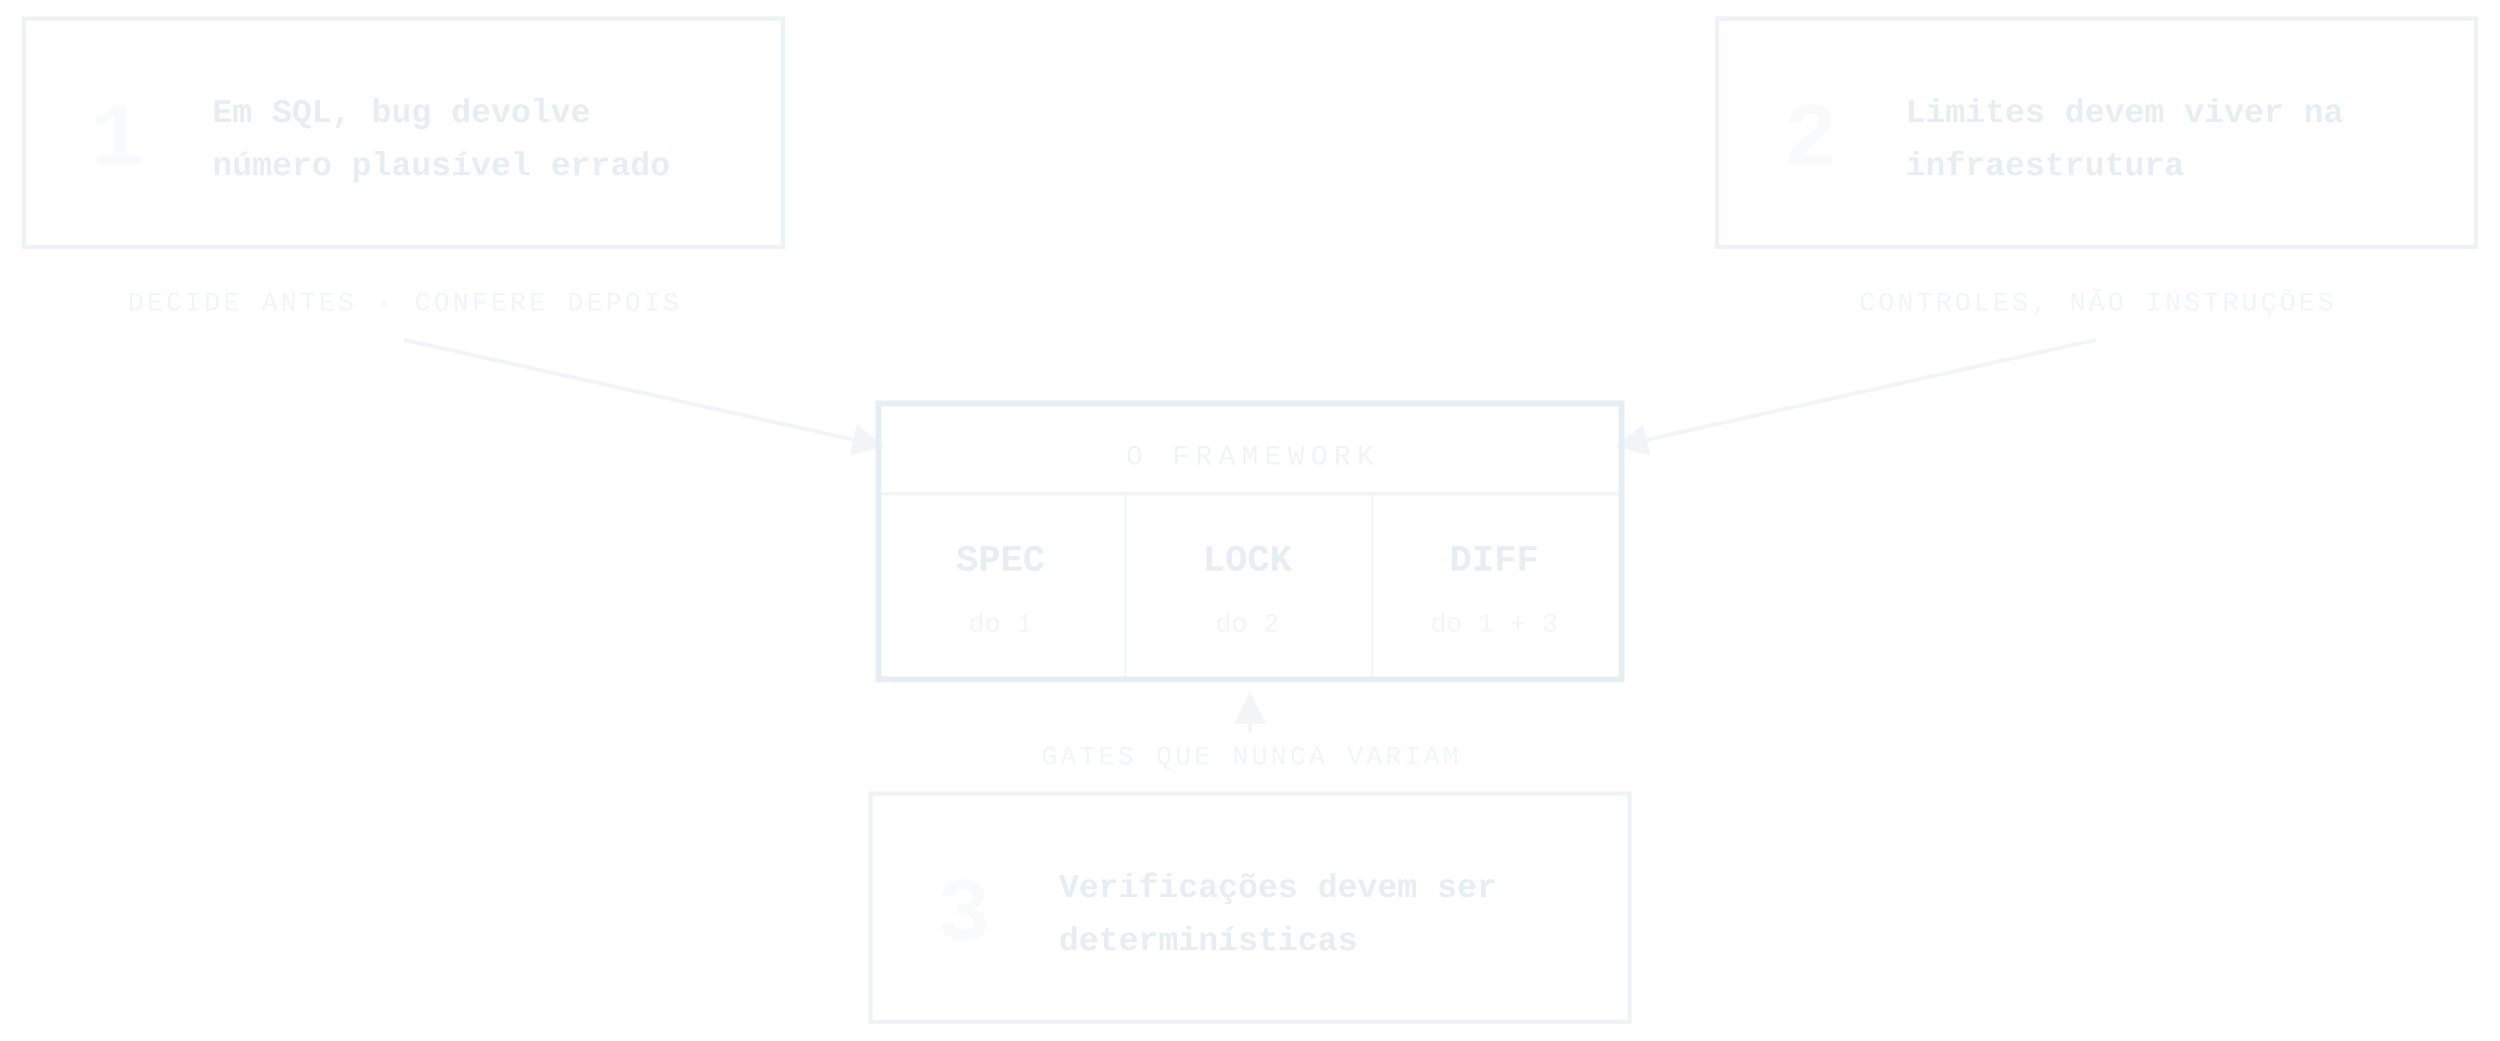
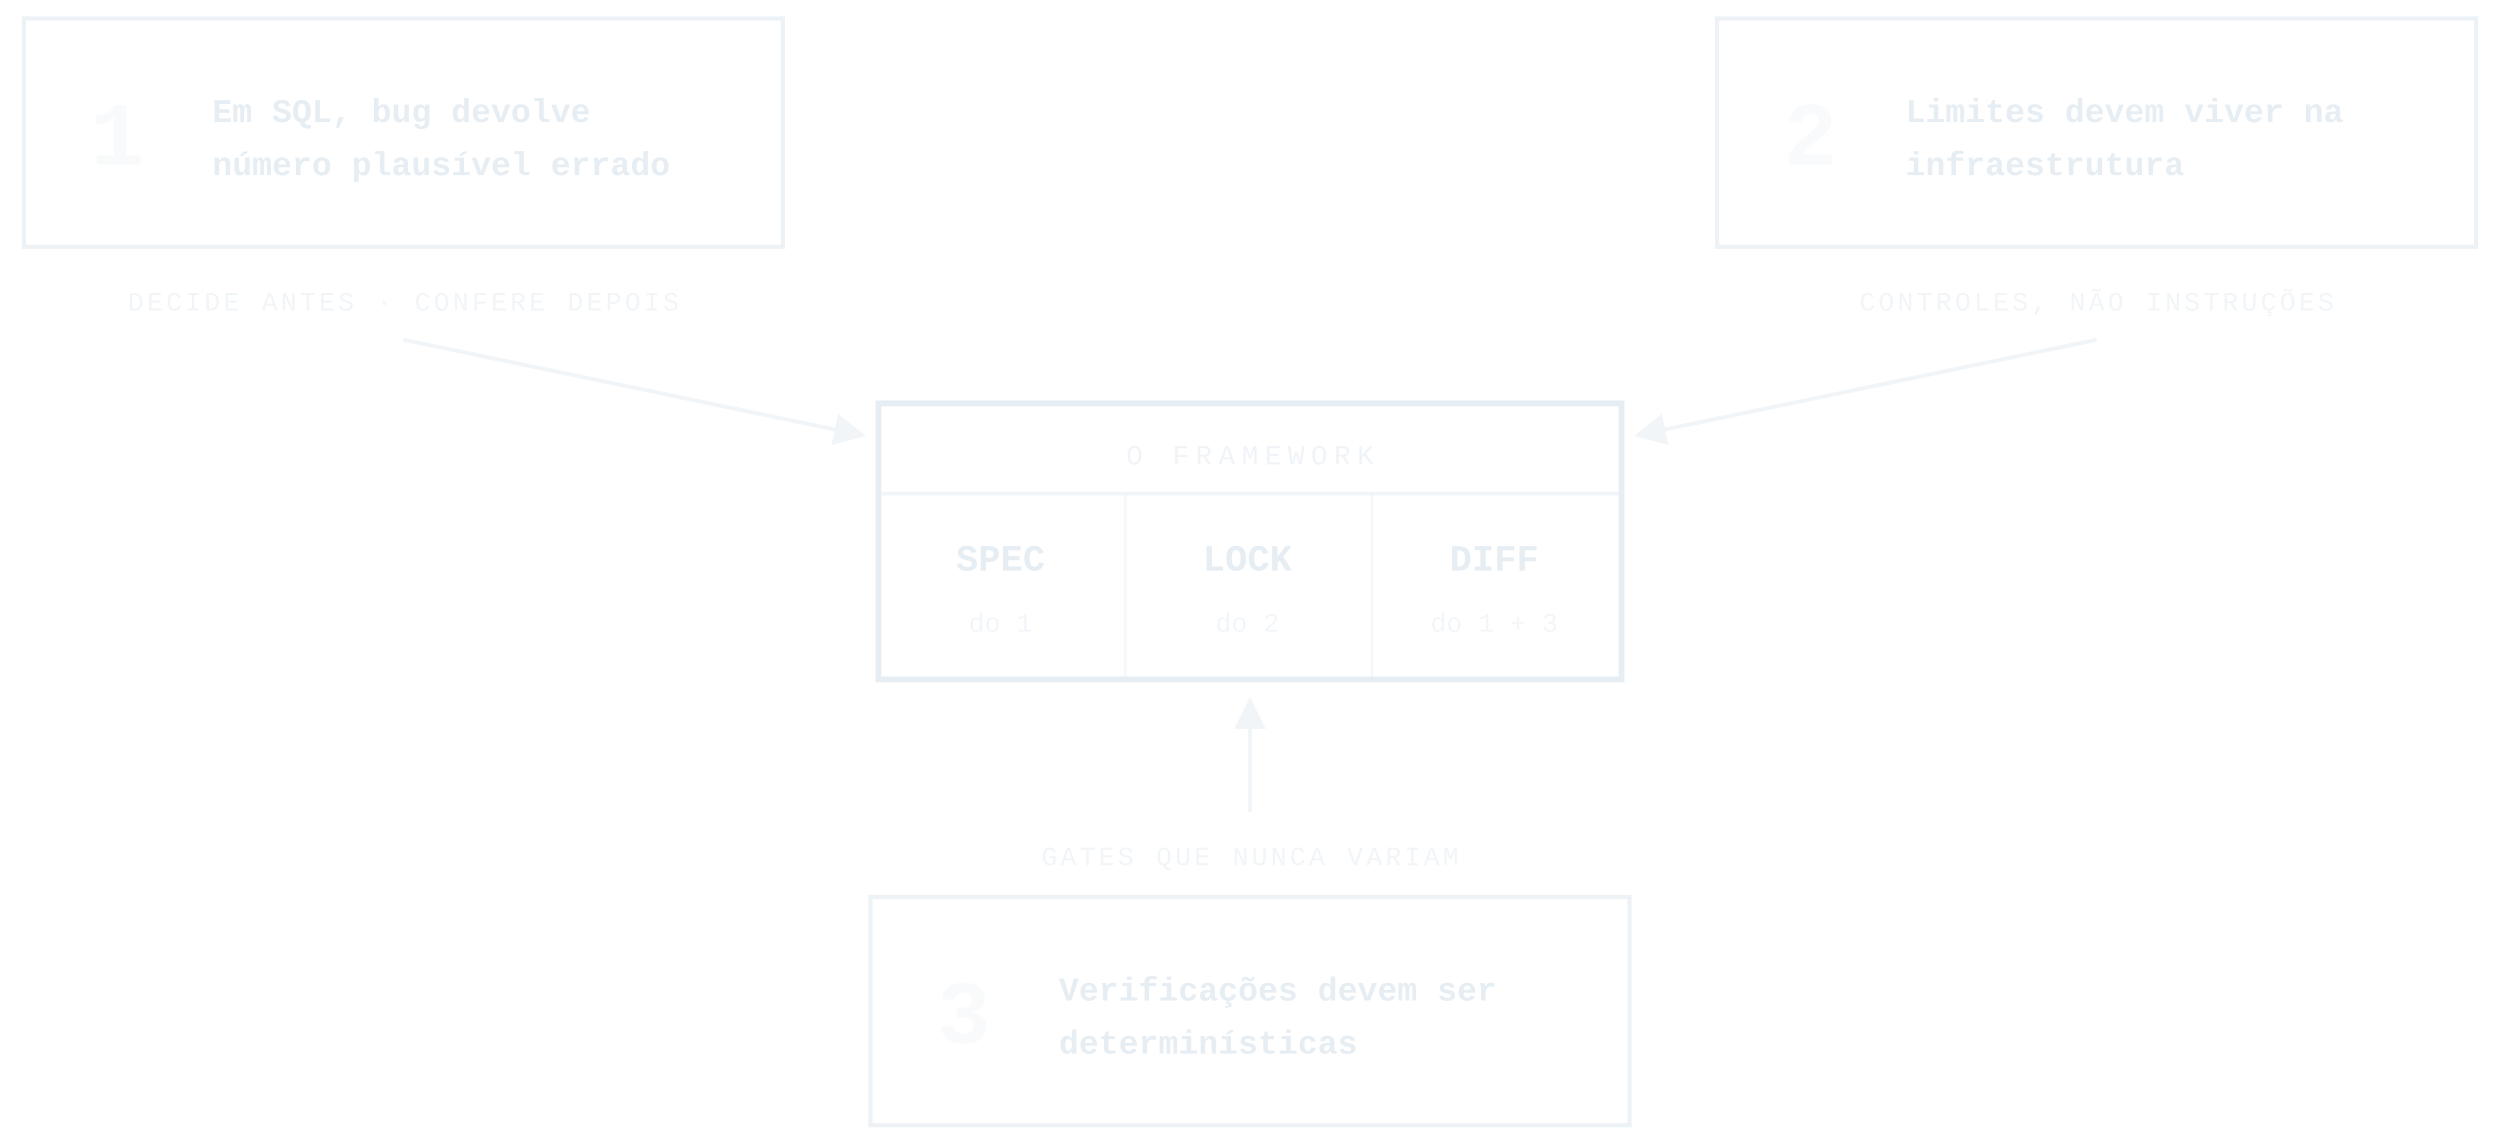
- <svg xmlns="http://www.w3.org/2000/svg" viewBox="0 0 942 392" width="942" height="392" role="img" aria-label="Os três princípios alimentam o framework: o princípio 1 molda Spec e Diff, o 2 molda Lock, o 3 molda Diff" font-family="&quot;SFMono-Regular&quot;,Menlo,Consolas,&quot;Liberation Mono&quot;,monospace">
+ <svg xmlns="http://www.w3.org/2000/svg" viewBox="0 0 942 430" width="942" height="430" role="img" aria-label="Os três princípios alimentam o framework: o princípio 1 molda Spec e Diff, o 2 molda Lock, o 3 molda Diff" font-family="&quot;SFMono-Regular&quot;,Menlo,Consolas,&quot;Liberation Mono&quot;,monospace">
  <defs>
    <marker id="a" viewBox="0 0 9 9" refX="8" refY="4.5" markerWidth="8" markerHeight="8" orient="auto">
      <path d="M0 0 L9 4.5 L0 9 z" fill="#e6edf3" />
    </marker>
  </defs>
  <g fill="none" stroke="#e6edf3" stroke-width="1.6" opacity=".7">
    <rect x="9" y="7" width="286" height="86" />
    <rect x="647" y="7" width="286" height="86" />
-     <rect x="328" y="299" width="286" height="86" />
+     <rect x="328" y="338" width="286" height="86" />
  </g>
  <text x="34" y="62" font-size="34" font-weight="600" fill="#e6edf3" opacity=".28">1</text>
  <text x="80" y="46" font-size="12.5" font-weight="600" fill="#e6edf3">Em SQL, bug devolve</text>
  <text x="80" y="66" font-size="12.5" font-weight="600" fill="#e6edf3">número plausível errado</text>
  <text x="672" y="62" font-size="34" font-weight="600" fill="#e6edf3" opacity=".28">2</text>
  <text x="718" y="46" font-size="12.5" font-weight="600" fill="#e6edf3">Limites devem viver na</text>
  <text x="718" y="66" font-size="12.5" font-weight="600" fill="#e6edf3">infraestrutura</text>
-   <text x="353" y="354" font-size="34" font-weight="600" fill="#e6edf3" opacity=".28">3</text>
-   <text x="399" y="338" font-size="12.5" font-weight="600" fill="#e6edf3">Verificações devem ser</text>
-   <text x="399" y="358" font-size="12.5" font-weight="600" fill="#e6edf3">determinísticas</text>
+   <text x="353" y="393" font-size="34" font-weight="600" fill="#e6edf3" opacity=".28">3</text>
+   <text x="399" y="377" font-size="12.5" font-weight="600" fill="#e6edf3">Verificações devem ser</text>
+   <text x="399" y="397" font-size="12.5" font-weight="600" fill="#e6edf3">determinísticas</text>
  <text x="152" y="117" text-anchor="middle" font-size="10" letter-spacing="1.2" fill="#e6edf3" opacity=".55">DECIDE ANTES · CONFERE DEPOIS</text>
  <text x="790" y="117" text-anchor="middle" font-size="10" letter-spacing="1.2" fill="#e6edf3" opacity=".55">CONTROLES, NÃO INSTRUÇÕES</text>
-   <text x="471" y="288" text-anchor="middle" font-size="10" letter-spacing="1.2" fill="#e6edf3" opacity=".55">GATES QUE NUNCA VARIAM</text>
+   <text x="471" y="326" text-anchor="middle" font-size="10" letter-spacing="1.2" fill="#e6edf3" opacity=".55">GATES QUE NUNCA VARIAM</text>
  <g fill="none" stroke="#e6edf3" stroke-width="1.5" opacity=".55" marker-end="url(#a)">
-     <path d="M152 128 L332 168" />
-     <path d="M790 128 L610 168" />
-     <path d="M471 276 L471 262" />
+     <path d="M152 128 L325 164" />
+     <path d="M790 128 L617 164" />
+     <path d="M471 306 L471 264" />
  </g>
  <rect x="331" y="152" width="280" height="104" fill="none" stroke="#e6edf3" stroke-width="2.2" />
  <path d="M331 186h280" stroke="#e6edf3" stroke-width="1.4" opacity=".55" fill="none" />
  <path d="M424 186v70M517 186v70" stroke="#e6edf3" stroke-width="1" opacity=".4" fill="none" />
  <text x="471" y="175" text-anchor="middle" font-size="10.5" letter-spacing="2.4" fill="#e6edf3" opacity=".6">O FRAMEWORK</text>
  <g text-anchor="middle" fill="#e6edf3" font-size="14" font-weight="600">
    <text x="377" y="215">SPEC</text>
    <text x="470" y="215">LOCK</text>
    <text x="563" y="215">DIFF</text>
  </g>
  <g text-anchor="middle" fill="#e6edf3" opacity=".5" font-size="10">
    <text x="377" y="238">do 1</text>
    <text x="470" y="238">do 2</text>
    <text x="563" y="238">do 1 + 3</text>
  </g>
</svg>
